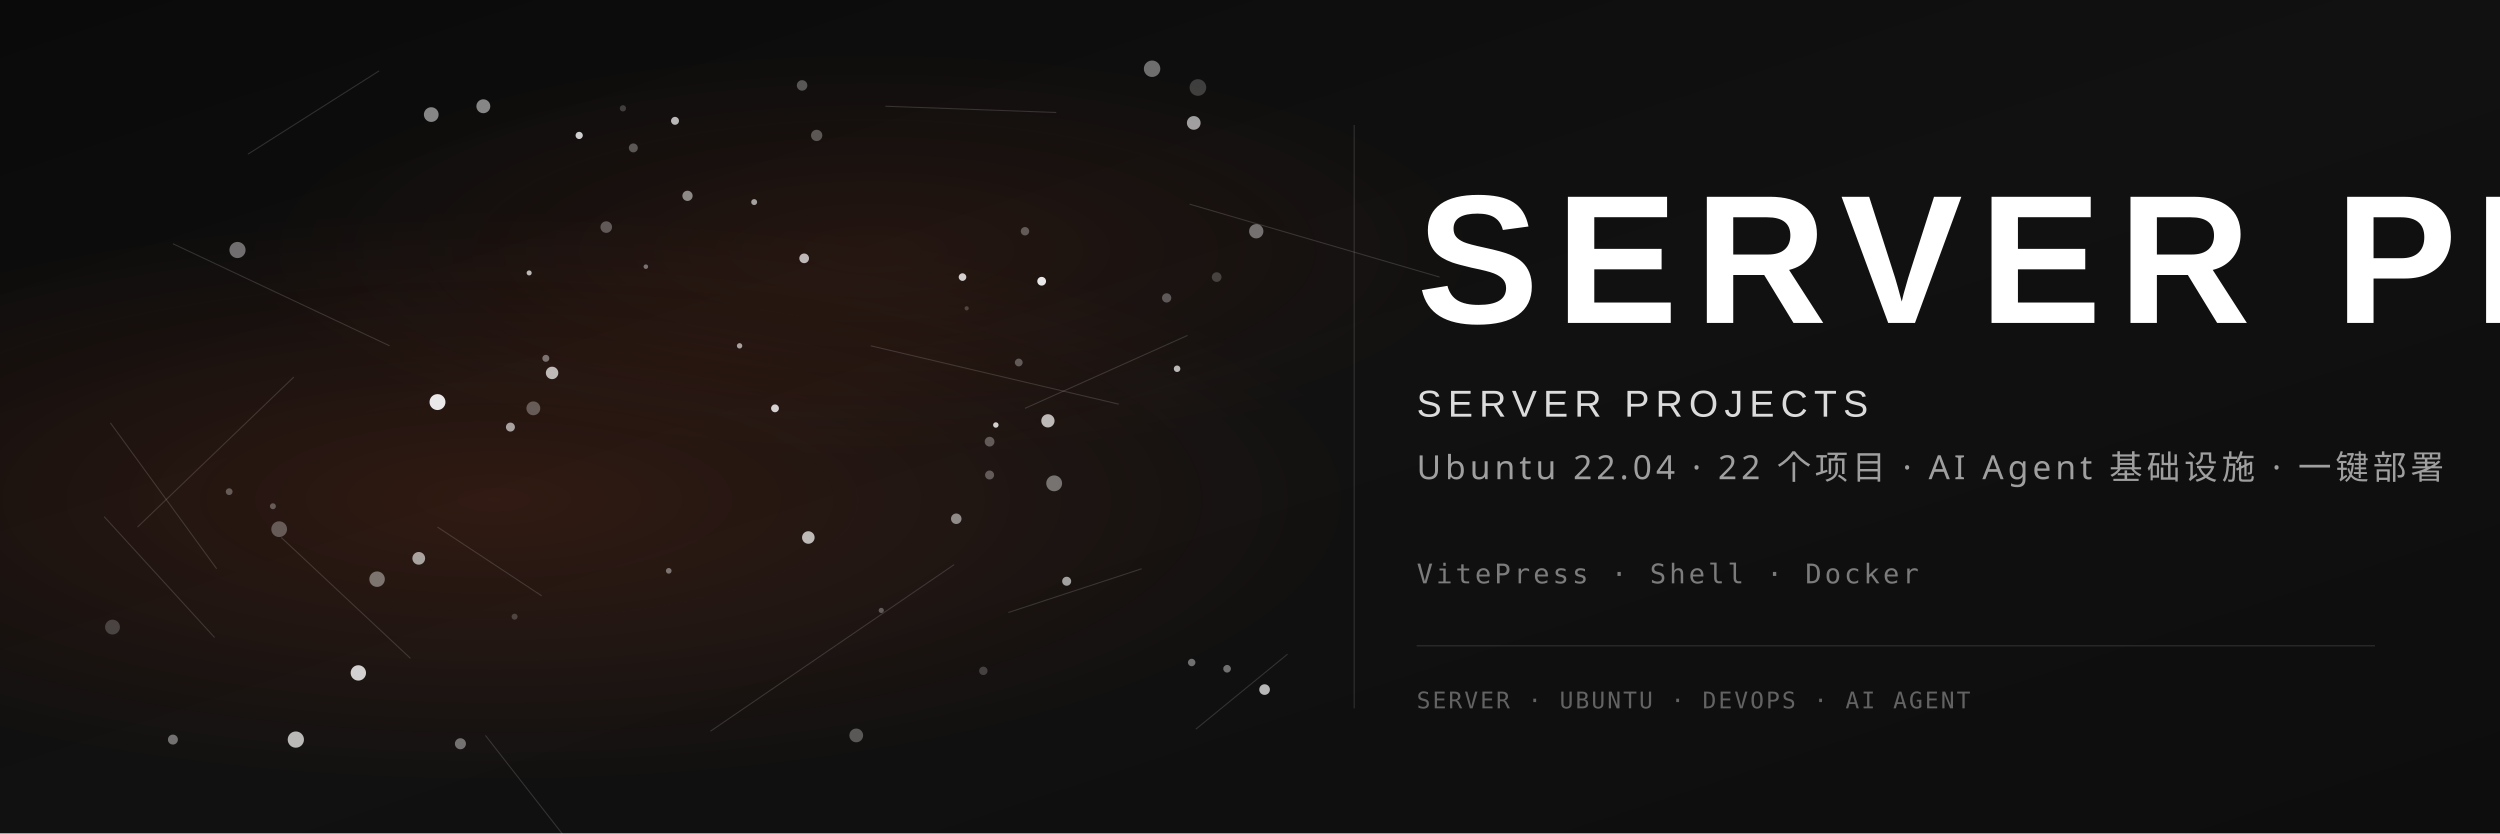
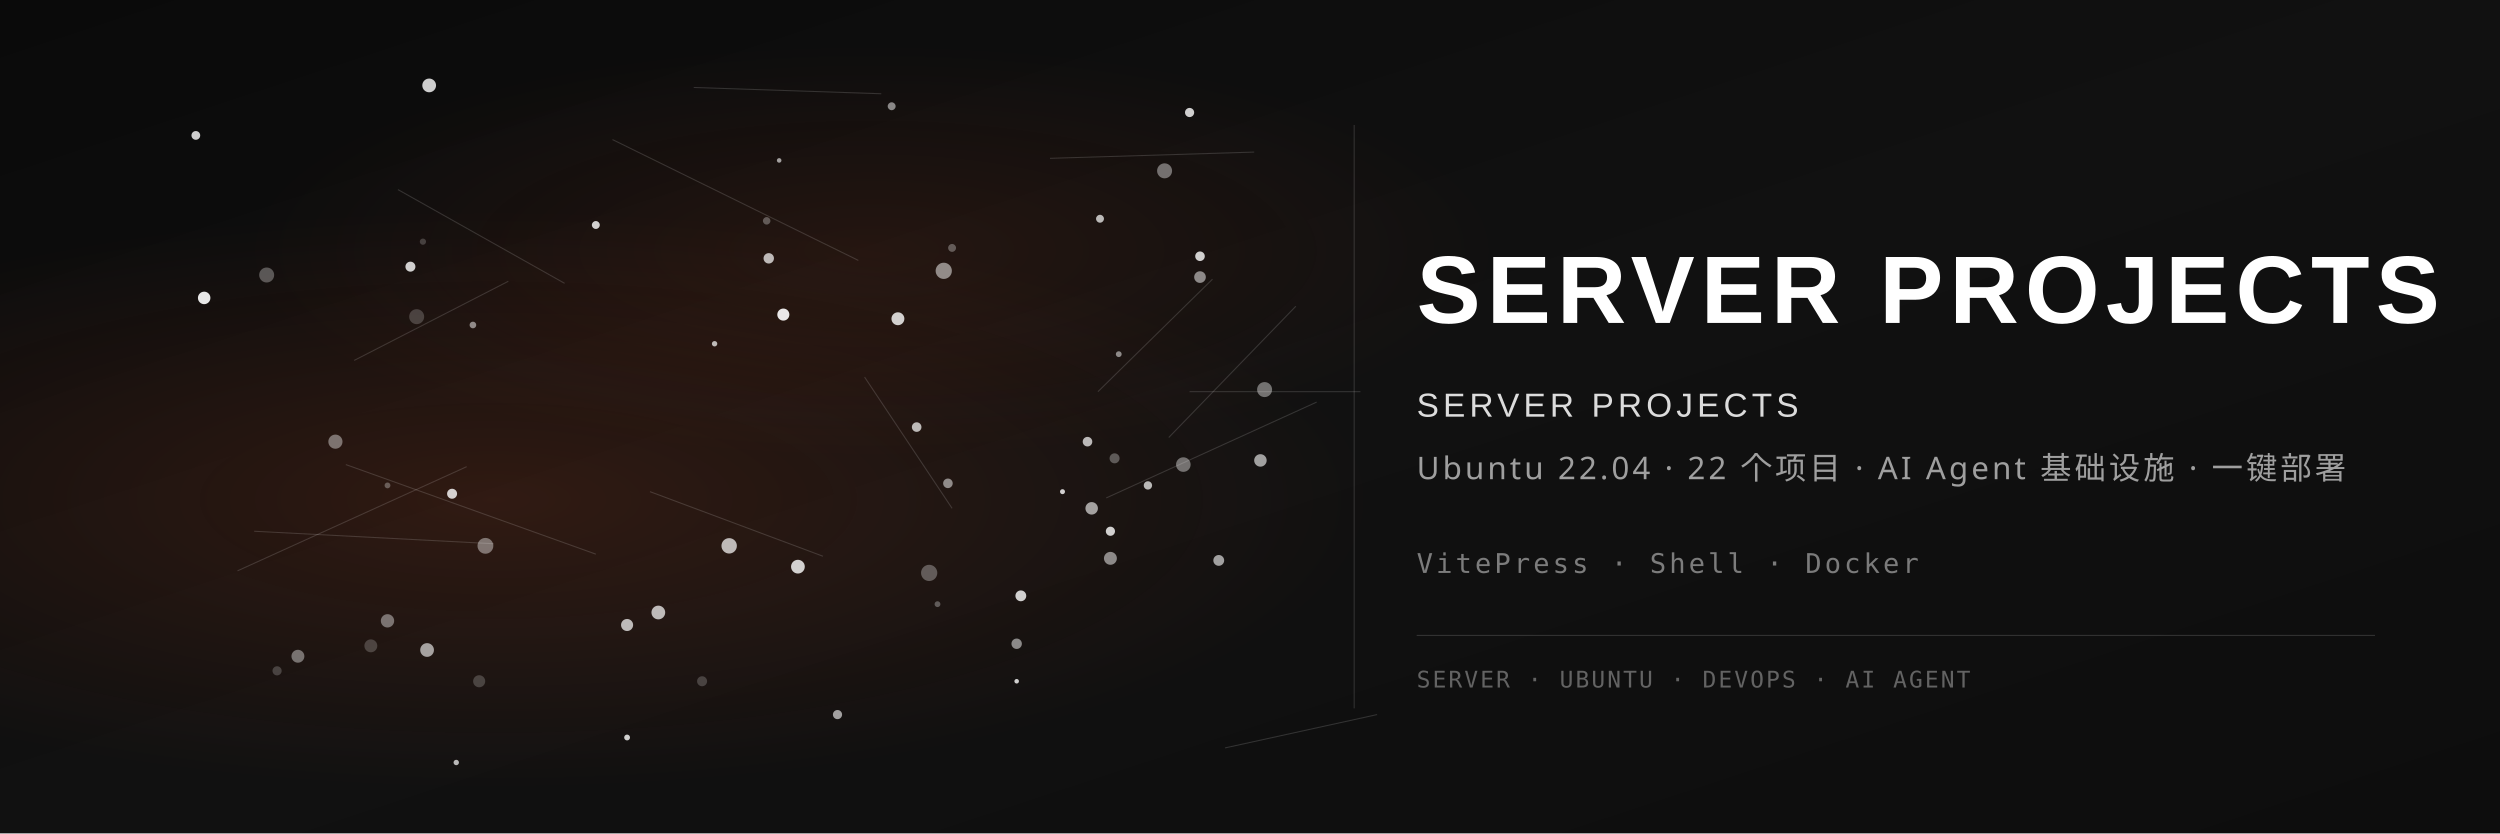
<svg xmlns="http://www.w3.org/2000/svg" viewBox="0 0 1200 400" width="1200" height="400">
  <defs>
    <linearGradient id="bg" x1="0%" y1="0%" x2="100%" y2="100%">
      <stop offset="0%" style="stop-color:#0a0a0a" />
      <stop offset="50%" style="stop-color:#111111" />
      <stop offset="100%" style="stop-color:#0d0d0d" />
    </linearGradient>
    <radialGradient id="glow1" cx="20%" cy="60%" r="35%">
      <stop offset="0%" style="stop-color:#E95420;stop-opacity:0.15" />
      <stop offset="100%" style="stop-color:#E95420;stop-opacity:0" />
    </radialGradient>
    <radialGradient id="glow2" cx="35%" cy="30%" r="25%">
      <stop offset="0%" style="stop-color:#E95420;stop-opacity:0.1" />
      <stop offset="100%" style="stop-color:#E95420;stop-opacity:0" />
    </radialGradient>
  </defs>
  <rect width="1200" height="400" fill="url(#bg)" />
  <rect width="1200" height="400" fill="url(#glow1)" />
  <rect width="1200" height="400" fill="url(#glow2)" />
-   <circle cx="54" cy="301" r="3.567" fill="white" opacity="0.2" />
-   <circle cx="304" cy="71" r="2.152" fill="white" opacity="0.3" />
-   <circle cx="459" cy="249" r="2.521" fill="white" opacity="0.5" />
-   <circle cx="506" cy="232" r="3.805" fill="white" opacity="0.4" />
-   <circle cx="573" cy="59" r="3.293" fill="white" opacity="0.6" />
-   <circle cx="462" cy="133" r="1.823" fill="white" opacity="0.8" />
-   <circle cx="603" cy="111" r="3.439" fill="white" opacity="0.4" />
-   <circle cx="172" cy="323" r="3.691" fill="white" opacity="0.8" />
-   <circle cx="503" cy="202" r="3.187" fill="white" opacity="0.7" />
-   <circle cx="500" cy="135" r="2.103" fill="white" opacity="0.9" />
-   <circle cx="423" cy="293" r="1.248" fill="white" opacity="0.3" />
-   <circle cx="385" cy="41" r="2.521" fill="white" opacity="0.3" />
-   <circle cx="247" cy="296" r="1.447" fill="white" opacity="0.2" />
-   <circle cx="110" cy="236" r="1.634" fill="white" opacity="0.3" />
-   <circle cx="221" cy="357" r="2.651" fill="white" opacity="0.4" />
-   <circle cx="553" cy="33" r="3.948" fill="white" opacity="0.4" />
-   <circle cx="83" cy="355" r="2.39" fill="white" opacity="0.4" />
-   <circle cx="310" cy="128" r="1.098" fill="white" opacity="0.4" />
-   <circle cx="575" cy="42" r="3.996" fill="white" opacity="0.2" />
-   <circle cx="472" cy="322" r="2.016" fill="white" opacity="0.2" />
-   <circle cx="114" cy="120" r="3.878" fill="white" opacity="0.4" />
-   <circle cx="584" cy="133" r="2.315" fill="white" opacity="0.2" />
-   <circle cx="330" cy="94" r="2.458" fill="white" opacity="0.5" />
-   <circle cx="512" cy="279" r="2.163" fill="white" opacity="0.6" />
-   <circle cx="392" cy="65" r="2.71" fill="white" opacity="0.3" />
-   <circle cx="245" cy="205" r="2.158" fill="white" opacity="0.6" />
-   <circle cx="256" cy="196" r="3.325" fill="white" opacity="0.3" />
-   <circle cx="411" cy="353" r="3.301" fill="white" opacity="0.3" />
-   <circle cx="142" cy="355" r="3.904" fill="white" opacity="0.7" />
-   <circle cx="475" cy="212" r="2.345" fill="white" opacity="0.3" />
-   <circle cx="134" cy="254" r="3.775" fill="white" opacity="0.3" />
-   <circle cx="475" cy="228" r="2.158" fill="white" opacity="0.3" />
-   <circle cx="478" cy="204" r="1.315" fill="white" opacity="0.8" />
-   <circle cx="131" cy="243" r="1.434" fill="white" opacity="0.3" />
-   <circle cx="572" cy="318" r="1.793" fill="white" opacity="0.4" />
-   <circle cx="254" cy="131" r="1.222" fill="white" opacity="0.7" />
-   <circle cx="278" cy="65" r="1.742" fill="white" opacity="0.8" />
-   <circle cx="372" cy="196" r="1.885" fill="white" opacity="0.8" />
-   <circle cx="589" cy="321" r="1.834" fill="white" opacity="0.4" />
-   <circle cx="386" cy="124" r="2.324" fill="white" opacity="0.7" />
-   <circle cx="560" cy="143" r="2.219" fill="white" opacity="0.3" />
-   <circle cx="324" cy="58" r="1.91" fill="white" opacity="0.7" />
-   <circle cx="321" cy="274" r="1.358" fill="white" opacity="0.4" />
-   <circle cx="362" cy="97" r="1.431" fill="white" opacity="0.6" />
-   <circle cx="464" cy="148" r="1.015" fill="white" opacity="0.2" />
-   <circle cx="489" cy="174" r="1.872" fill="white" opacity="0.3" />
-   <circle cx="291" cy="109" r="2.782" fill="white" opacity="0.3" />
-   <circle cx="232" cy="51" r="3.337" fill="white" opacity="0.5" />
-   <circle cx="299" cy="52" r="1.501" fill="white" opacity="0.2" />
-   <circle cx="210" cy="193" r="3.826" fill="white" opacity="0.9" />
-   <circle cx="565" cy="177" r="1.573" fill="white" opacity="0.7" />
-   <circle cx="181" cy="278" r="3.718" fill="white" opacity="0.4" />
-   <circle cx="355" cy="166" r="1.3" fill="white" opacity="0.6" />
-   <circle cx="265" cy="179" r="2.99" fill="white" opacity="0.7" />
-   <circle cx="262" cy="172" r="1.682" fill="white" opacity="0.4" />
-   <circle cx="207" cy="55" r="3.534" fill="white" opacity="0.5" />
-   <circle cx="607" cy="331" r="2.552" fill="white" opacity="0.7" />
-   <circle cx="201" cy="268" r="3.056" fill="white" opacity="0.6" />
-   <circle cx="492" cy="111" r="2.015" fill="white" opacity="0.3" />
-   <circle cx="388" cy="258" r="3.018" fill="white" opacity="0.7" />
-   <line x1="135" y1="258" x2="197" y2="316" stroke="white" stroke-width="0.5" opacity="0.15" />
-   <line x1="53" y1="203" x2="104" y2="273" stroke="white" stroke-width="0.5" opacity="0.15" />
-   <line x1="418" y1="166" x2="537" y2="194" stroke="white" stroke-width="0.5" opacity="0.15" />
-   <line x1="83" y1="117" x2="187" y2="166" stroke="white" stroke-width="0.5" opacity="0.15" />
-   <line x1="571" y1="98" x2="691" y2="133" stroke="white" stroke-width="0.5" opacity="0.15" />
-   <line x1="210" y1="253" x2="260" y2="286" stroke="white" stroke-width="0.5" opacity="0.15" />
-   <line x1="233" y1="353" x2="283" y2="417" stroke="white" stroke-width="0.5" opacity="0.15" />
-   <line x1="425" y1="51" x2="507" y2="54" stroke="white" stroke-width="0.5" opacity="0.15" />
-   <line x1="119" y1="74" x2="182" y2="34" stroke="white" stroke-width="0.5" opacity="0.15" />
-   <line x1="341" y1="351" x2="458" y2="271" stroke="white" stroke-width="0.5" opacity="0.15" />
-   <line x1="574" y1="350" x2="618" y2="314" stroke="white" stroke-width="0.5" opacity="0.15" />
-   <line x1="50" y1="248" x2="103" y2="306" stroke="white" stroke-width="0.5" opacity="0.15" />
-   <line x1="484" y1="294" x2="548" y2="273" stroke="white" stroke-width="0.5" opacity="0.15" />
-   <line x1="492" y1="196" x2="570" y2="161" stroke="white" stroke-width="0.5" opacity="0.15" />
-   <line x1="66" y1="253" x2="141" y2="181" stroke="white" stroke-width="0.5" opacity="0.15" />
+   <circle cx="488" cy="327" r="1.1" fill="white" opacity="0.8" />
+   <circle cx="197" cy="128" r="2.4" fill="white" opacity="0.8" />
+   <circle cx="205" cy="312" r="3.3" fill="white" opacity="0.6" />
+   <circle cx="350" cy="262" r="3.7" fill="white" opacity="0.7" />
+   <circle cx="440" cy="205" r="2.3" fill="white" opacity="0.7" />
+   <circle cx="343" cy="165" r="1.3" fill="white" opacity="0.7" />
+   <circle cx="571" cy="54" r="2.2" fill="white" opacity="0.8" />
+   <circle cx="203" cy="116" r="1.5" fill="white" opacity="0.2" />
+   <circle cx="178" cy="310" r="3.1" fill="white" opacity="0.2" />
+   <circle cx="376" cy="151" r="2.9" fill="white" opacity="0.9" />
+   <circle cx="522" cy="212" r="2.3" fill="white" opacity="0.7" />
+   <circle cx="576" cy="123" r="2.3" fill="white" opacity="0.8" />
+   <circle cx="186" cy="298" r="3.2" fill="white" opacity="0.4" />
+   <circle cx="230" cy="327" r="2.9" fill="white" opacity="0.2" />
+   <circle cx="186" cy="233" r="1.4" fill="white" opacity="0.3" />
+   <circle cx="537" cy="170" r="1.4" fill="white" opacity="0.5" />
+   <circle cx="453" cy="130" r="3.9" fill="white" opacity="0.5" />
+   <circle cx="533" cy="268" r="3.1" fill="white" opacity="0.5" />
+   <circle cx="428" cy="51" r="1.9" fill="white" opacity="0.5" />
+   <circle cx="551" cy="233" r="2.0" fill="white" opacity="0.7" />
+   <circle cx="605" cy="221" r="3.0" fill="white" opacity="0.6" />
+   <circle cx="219" cy="366" r="1.3" fill="white" opacity="0.7" />
+   <circle cx="402" cy="343" r="2.2" fill="white" opacity="0.6" />
+   <circle cx="535" cy="220" r="2.4" fill="white" opacity="0.3" />
+   <circle cx="607" cy="187" r="3.6" fill="white" opacity="0.4" />
+   <circle cx="161" cy="212" r="3.4" fill="white" opacity="0.4" />
+   <circle cx="533" cy="255" r="2.2" fill="white" opacity="0.8" />
+   <circle cx="374" cy="77" r="1.1" fill="white" opacity="0.6" />
+   <circle cx="143" cy="315" r="3.1" fill="white" opacity="0.4" />
+   <circle cx="576" cy="133" r="2.8" fill="white" opacity="0.5" />
+   <circle cx="316" cy="294" r="3.3" fill="white" opacity="0.7" />
+   <circle cx="369" cy="124" r="2.5" fill="white" opacity="0.7" />
+   <circle cx="233" cy="262" r="3.8" fill="white" opacity="0.4" />
+   <circle cx="524" cy="244" r="3.0" fill="white" opacity="0.6" />
+   <circle cx="301" cy="354" r="1.4" fill="white" opacity="0.8" />
+   <circle cx="133" cy="322" r="2.2" fill="white" opacity="0.2" />
+   <circle cx="431" cy="153" r="3.1" fill="white" opacity="0.8" />
+   <circle cx="227" cy="156" r="1.6" fill="white" opacity="0.5" />
+   <circle cx="301" cy="300" r="2.9" fill="white" opacity="0.7" />
+   <circle cx="559" cy="82" r="3.6" fill="white" opacity="0.4" />
+   <circle cx="510" cy="236" r="1.2" fill="white" opacity="0.8" />
+   <circle cx="98" cy="143" r="3.0" fill="white" opacity="0.9" />
+   <circle cx="528" cy="105" r="1.9" fill="white" opacity="0.7" />
+   <circle cx="200" cy="152" r="3.6" fill="white" opacity="0.2" />
+   <circle cx="455" cy="232" r="2.3" fill="white" opacity="0.5" />
+   <circle cx="585" cy="269" r="2.6" fill="white" opacity="0.6" />
+   <circle cx="568" cy="223" r="3.5" fill="white" opacity="0.4" />
+   <circle cx="94" cy="65" r="2.1" fill="white" opacity="0.8" />
+   <circle cx="457" cy="119" r="1.9" fill="white" opacity="0.3" />
+   <circle cx="368" cy="106" r="1.8" fill="white" opacity="0.3" />
+   <circle cx="217" cy="237" r="2.4" fill="white" opacity="0.8" />
+   <circle cx="128" cy="132" r="3.6" fill="white" opacity="0.3" />
+   <circle cx="286" cy="108" r="1.9" fill="white" opacity="0.8" />
+   <circle cx="383" cy="272" r="3.3" fill="white" opacity="0.8" />
+   <circle cx="446" cy="275" r="3.9" fill="white" opacity="0.3" />
+   <circle cx="206" cy="41" r="3.3" fill="white" opacity="0.8" />
+   <circle cx="488" cy="309" r="2.5" fill="white" opacity="0.5" />
+   <circle cx="337" cy="327" r="2.4" fill="white" opacity="0.2" />
+   <circle cx="490" cy="286" r="2.6" fill="white" opacity="0.8" />
+   <circle cx="450" cy="290" r="1.4" fill="white" opacity="0.3" />
+   <line x1="571" y1="188" x2="653" y2="188" stroke="white" stroke-width="0.5" opacity="0.15" />
+   <line x1="531" y1="239" x2="632" y2="193" stroke="white" stroke-width="0.5" opacity="0.15" />
+   <line x1="114" y1="274" x2="224" y2="224" stroke="white" stroke-width="0.5" opacity="0.15" />
+   <line x1="561" y1="210" x2="622" y2="147" stroke="white" stroke-width="0.5" opacity="0.15" />
+   <line x1="191" y1="91" x2="271" y2="136" stroke="white" stroke-width="0.5" opacity="0.15" />
+   <line x1="294" y1="67" x2="412" y2="125" stroke="white" stroke-width="0.5" opacity="0.15" />
+   <line x1="527" y1="188" x2="582" y2="134" stroke="white" stroke-width="0.5" opacity="0.15" />
+   <line x1="166" y1="223" x2="286" y2="266" stroke="white" stroke-width="0.5" opacity="0.15" />
+   <line x1="333" y1="42" x2="423" y2="45" stroke="white" stroke-width="0.5" opacity="0.15" />
+   <line x1="504" y1="76" x2="602" y2="73" stroke="white" stroke-width="0.5" opacity="0.15" />
+   <line x1="170" y1="173" x2="244" y2="135" stroke="white" stroke-width="0.5" opacity="0.15" />
+   <line x1="312" y1="236" x2="395" y2="267" stroke="white" stroke-width="0.5" opacity="0.15" />
+   <line x1="122" y1="255" x2="237" y2="261" stroke="white" stroke-width="0.5" opacity="0.15" />
+   <line x1="415" y1="181" x2="457" y2="244" stroke="white" stroke-width="0.5" opacity="0.15" />
+   <line x1="588" y1="359" x2="661" y2="343" stroke="white" stroke-width="0.5" opacity="0.15" />
  <line x1="650" y1="60" x2="650" y2="340" stroke="white" stroke-width="0.5" opacity="0.15" />
-   <text x="680" y="155" font-family="'SF Pro Display','Helvetica Neue',Arial,sans-serif" font-size="88" font-weight="800" fill="white" letter-spacing="8">SERVER PROJECTS</text>
-   <text x="680" y="200" font-family="'SF Pro Display','Helvetica Neue',Arial,sans-serif" font-size="18" font-weight="400" fill="white" opacity="0.85" letter-spacing="3">SERVER PROJECTS</text>
-   <text x="680" y="230" font-family="'Noto Sans SC','PingFang SC','Microsoft YaHei',sans-serif" font-size="16" font-weight="300" fill="white" opacity="0.6" letter-spacing="2">Ubuntu 22.04 · 22 个项目 · AI Agent 基础设施 · 一键部署</text>
-   <text x="680" y="280" font-family="'SF Mono','Fira Code','Consolas',monospace" font-size="13" fill="white" opacity="0.45" letter-spacing="1.5">VitePress · Shell · Docker</text>
-   <line x1="680" y1="310" x2="1140" y2="310" stroke="white" stroke-width="0.5" opacity="0.15" />
-   <text x="680" y="340" font-family="'SF Mono','Fira Code','Consolas',monospace" font-size="11" fill="white" opacity="0.35" letter-spacing="1">SERVER · UBUNTU · DEVOPS · AI AGENT</text>
+   <text x="680" y="155" font-family="'SF Pro Display','Helvetica Neue',Arial,sans-serif" font-size="46" font-weight="800" fill="white" letter-spacing="3">SERVER PROJECTS</text>
+   <text x="680" y="200" font-family="'SF Pro Display','Helvetica Neue',Arial,sans-serif" font-size="16" font-weight="400" fill="white" opacity="0.85" letter-spacing="2">SERVER PROJECTS</text>
+   <text x="680" y="230" font-family="'Noto Sans SC','PingFang SC','Microsoft YaHei',sans-serif" font-size="15" font-weight="300" fill="white" opacity="0.6" letter-spacing="1.5">Ubuntu 22.04 · 22 个项目 · AI Agent 基础设施 · 一键部署</text>
+   <text x="680" y="275" font-family="'SF Mono','Fira Code','Consolas',monospace" font-size="13" fill="white" opacity="0.45" letter-spacing="1.5">VitePress · Shell · Docker</text>
+   <line x1="680" y1="305" x2="1140" y2="305" stroke="white" stroke-width="0.5" opacity="0.15" />
+   <text x="680" y="330" font-family="'SF Mono','Fira Code','Consolas',monospace" font-size="11" fill="white" opacity="0.35" letter-spacing="1">SERVER · UBUNTU · DEVOPS · AI AGENT</text>
</svg>
